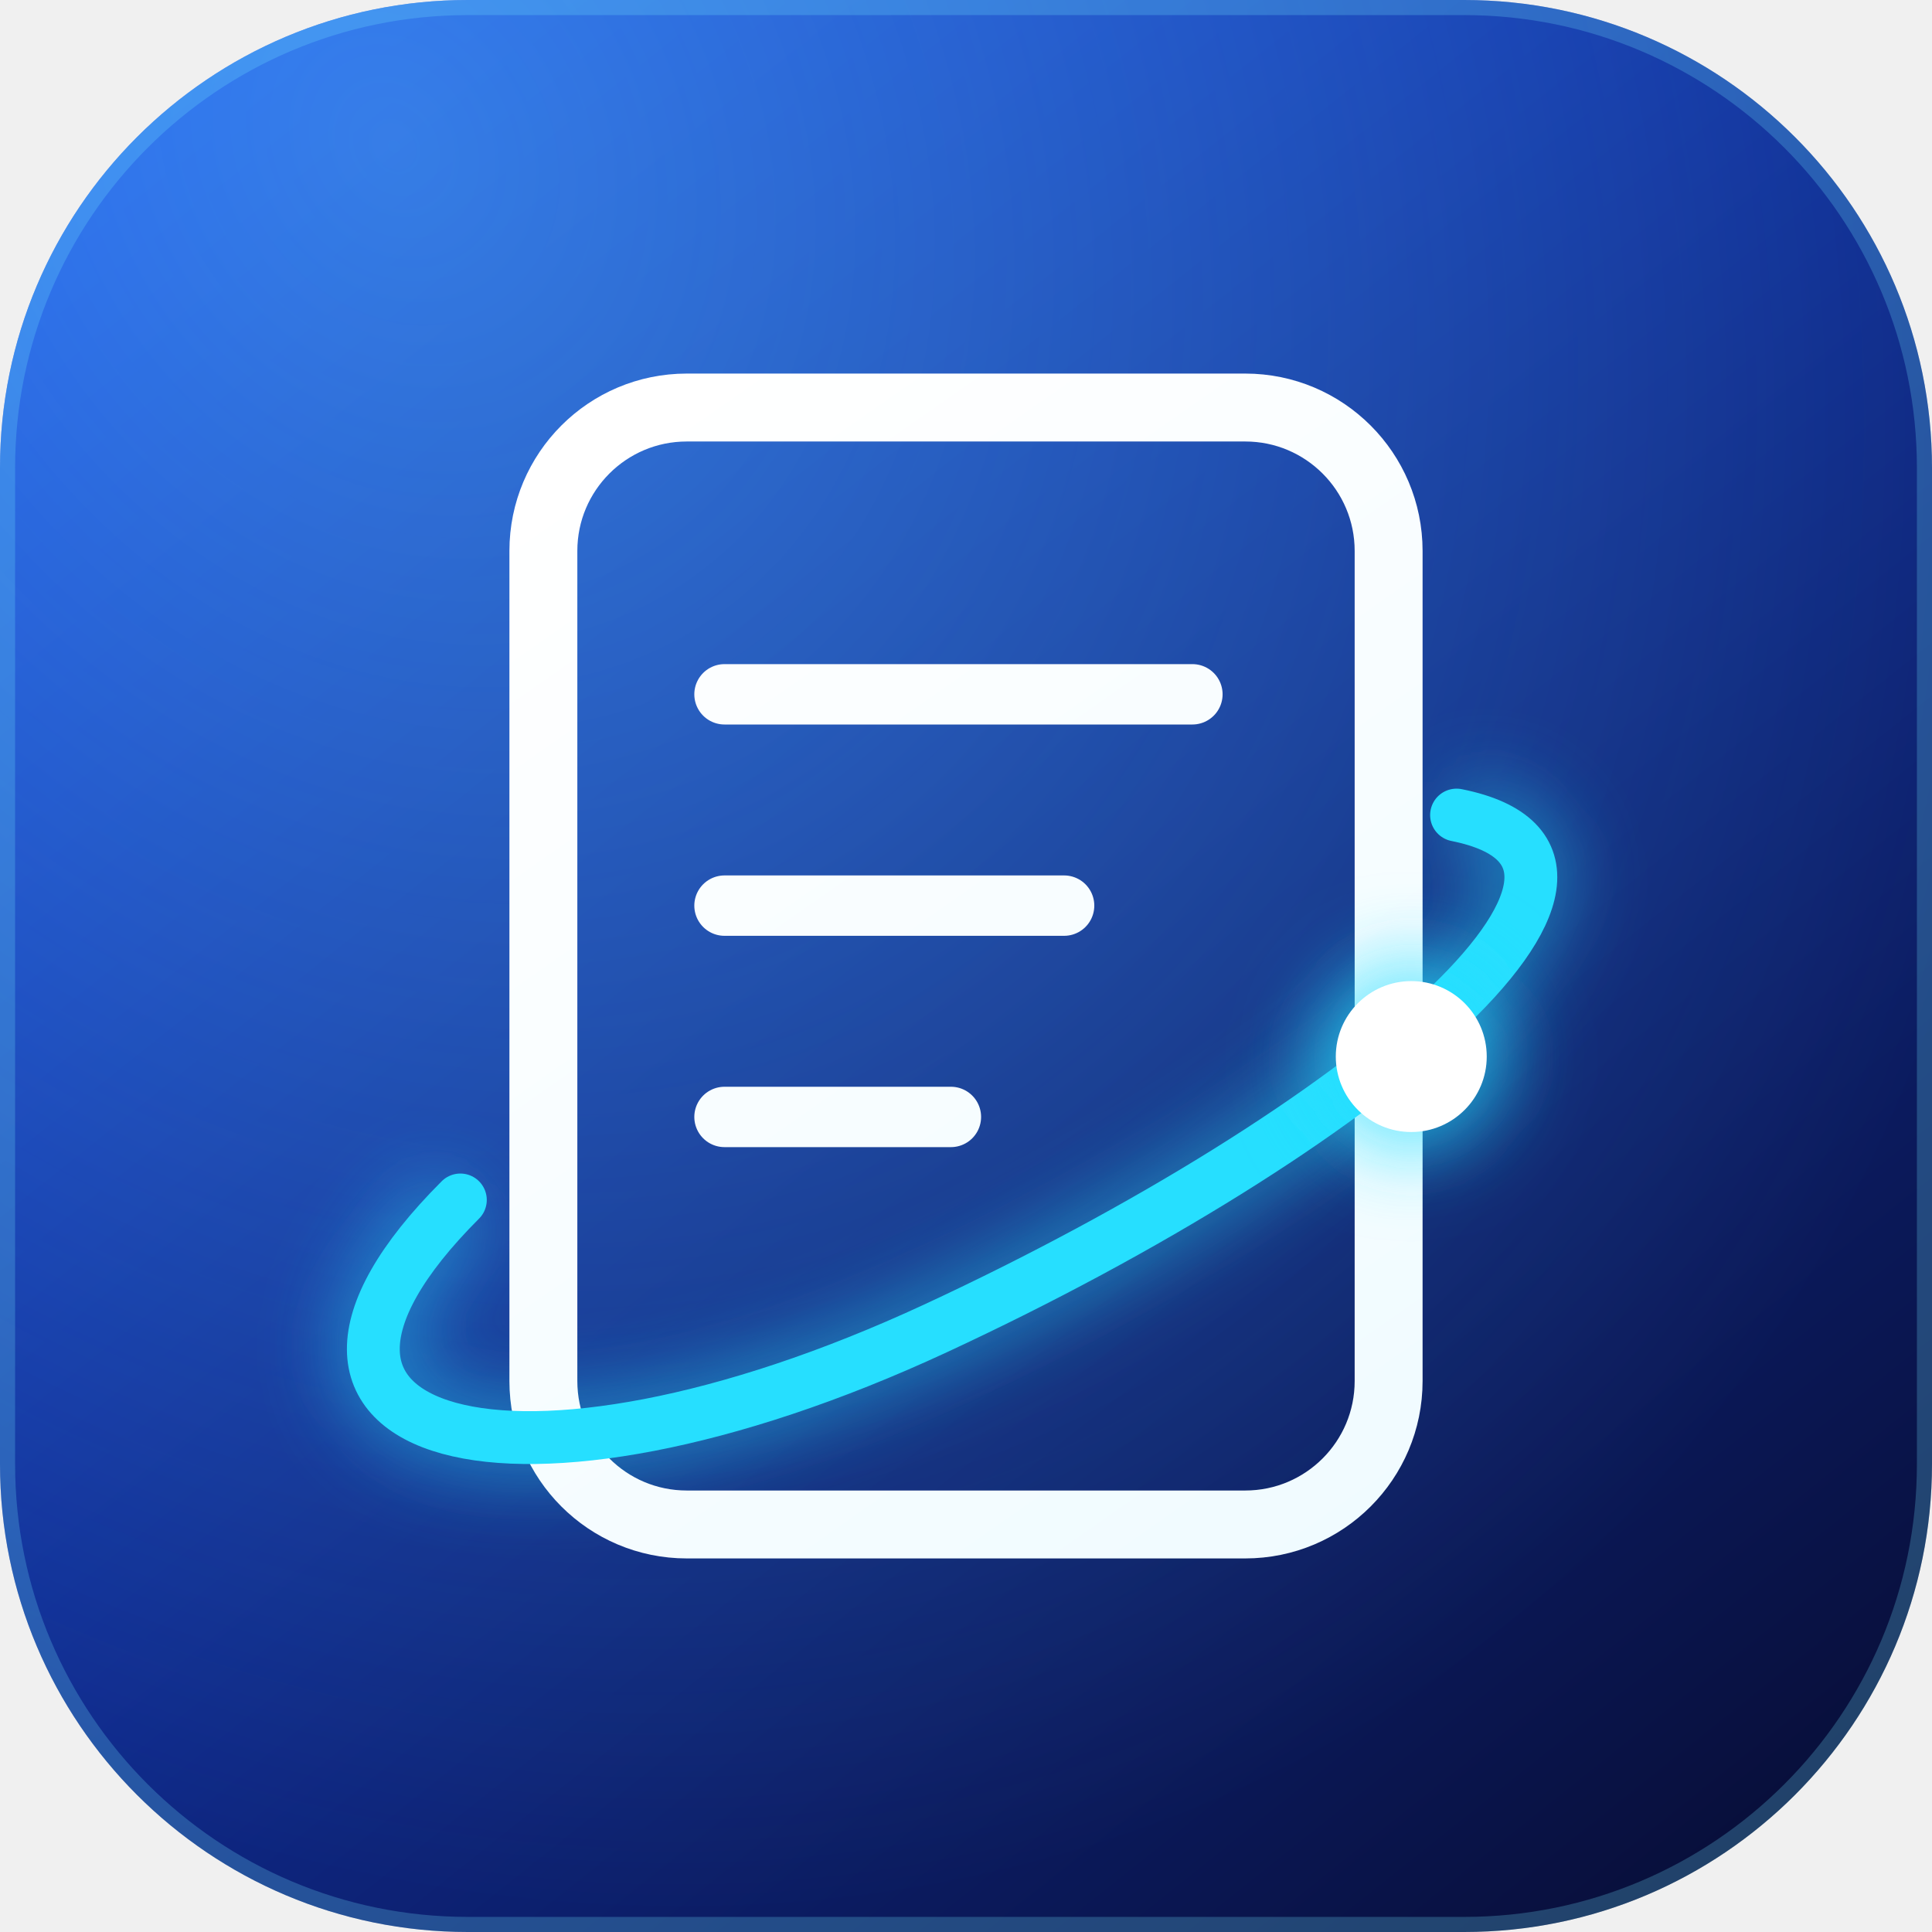
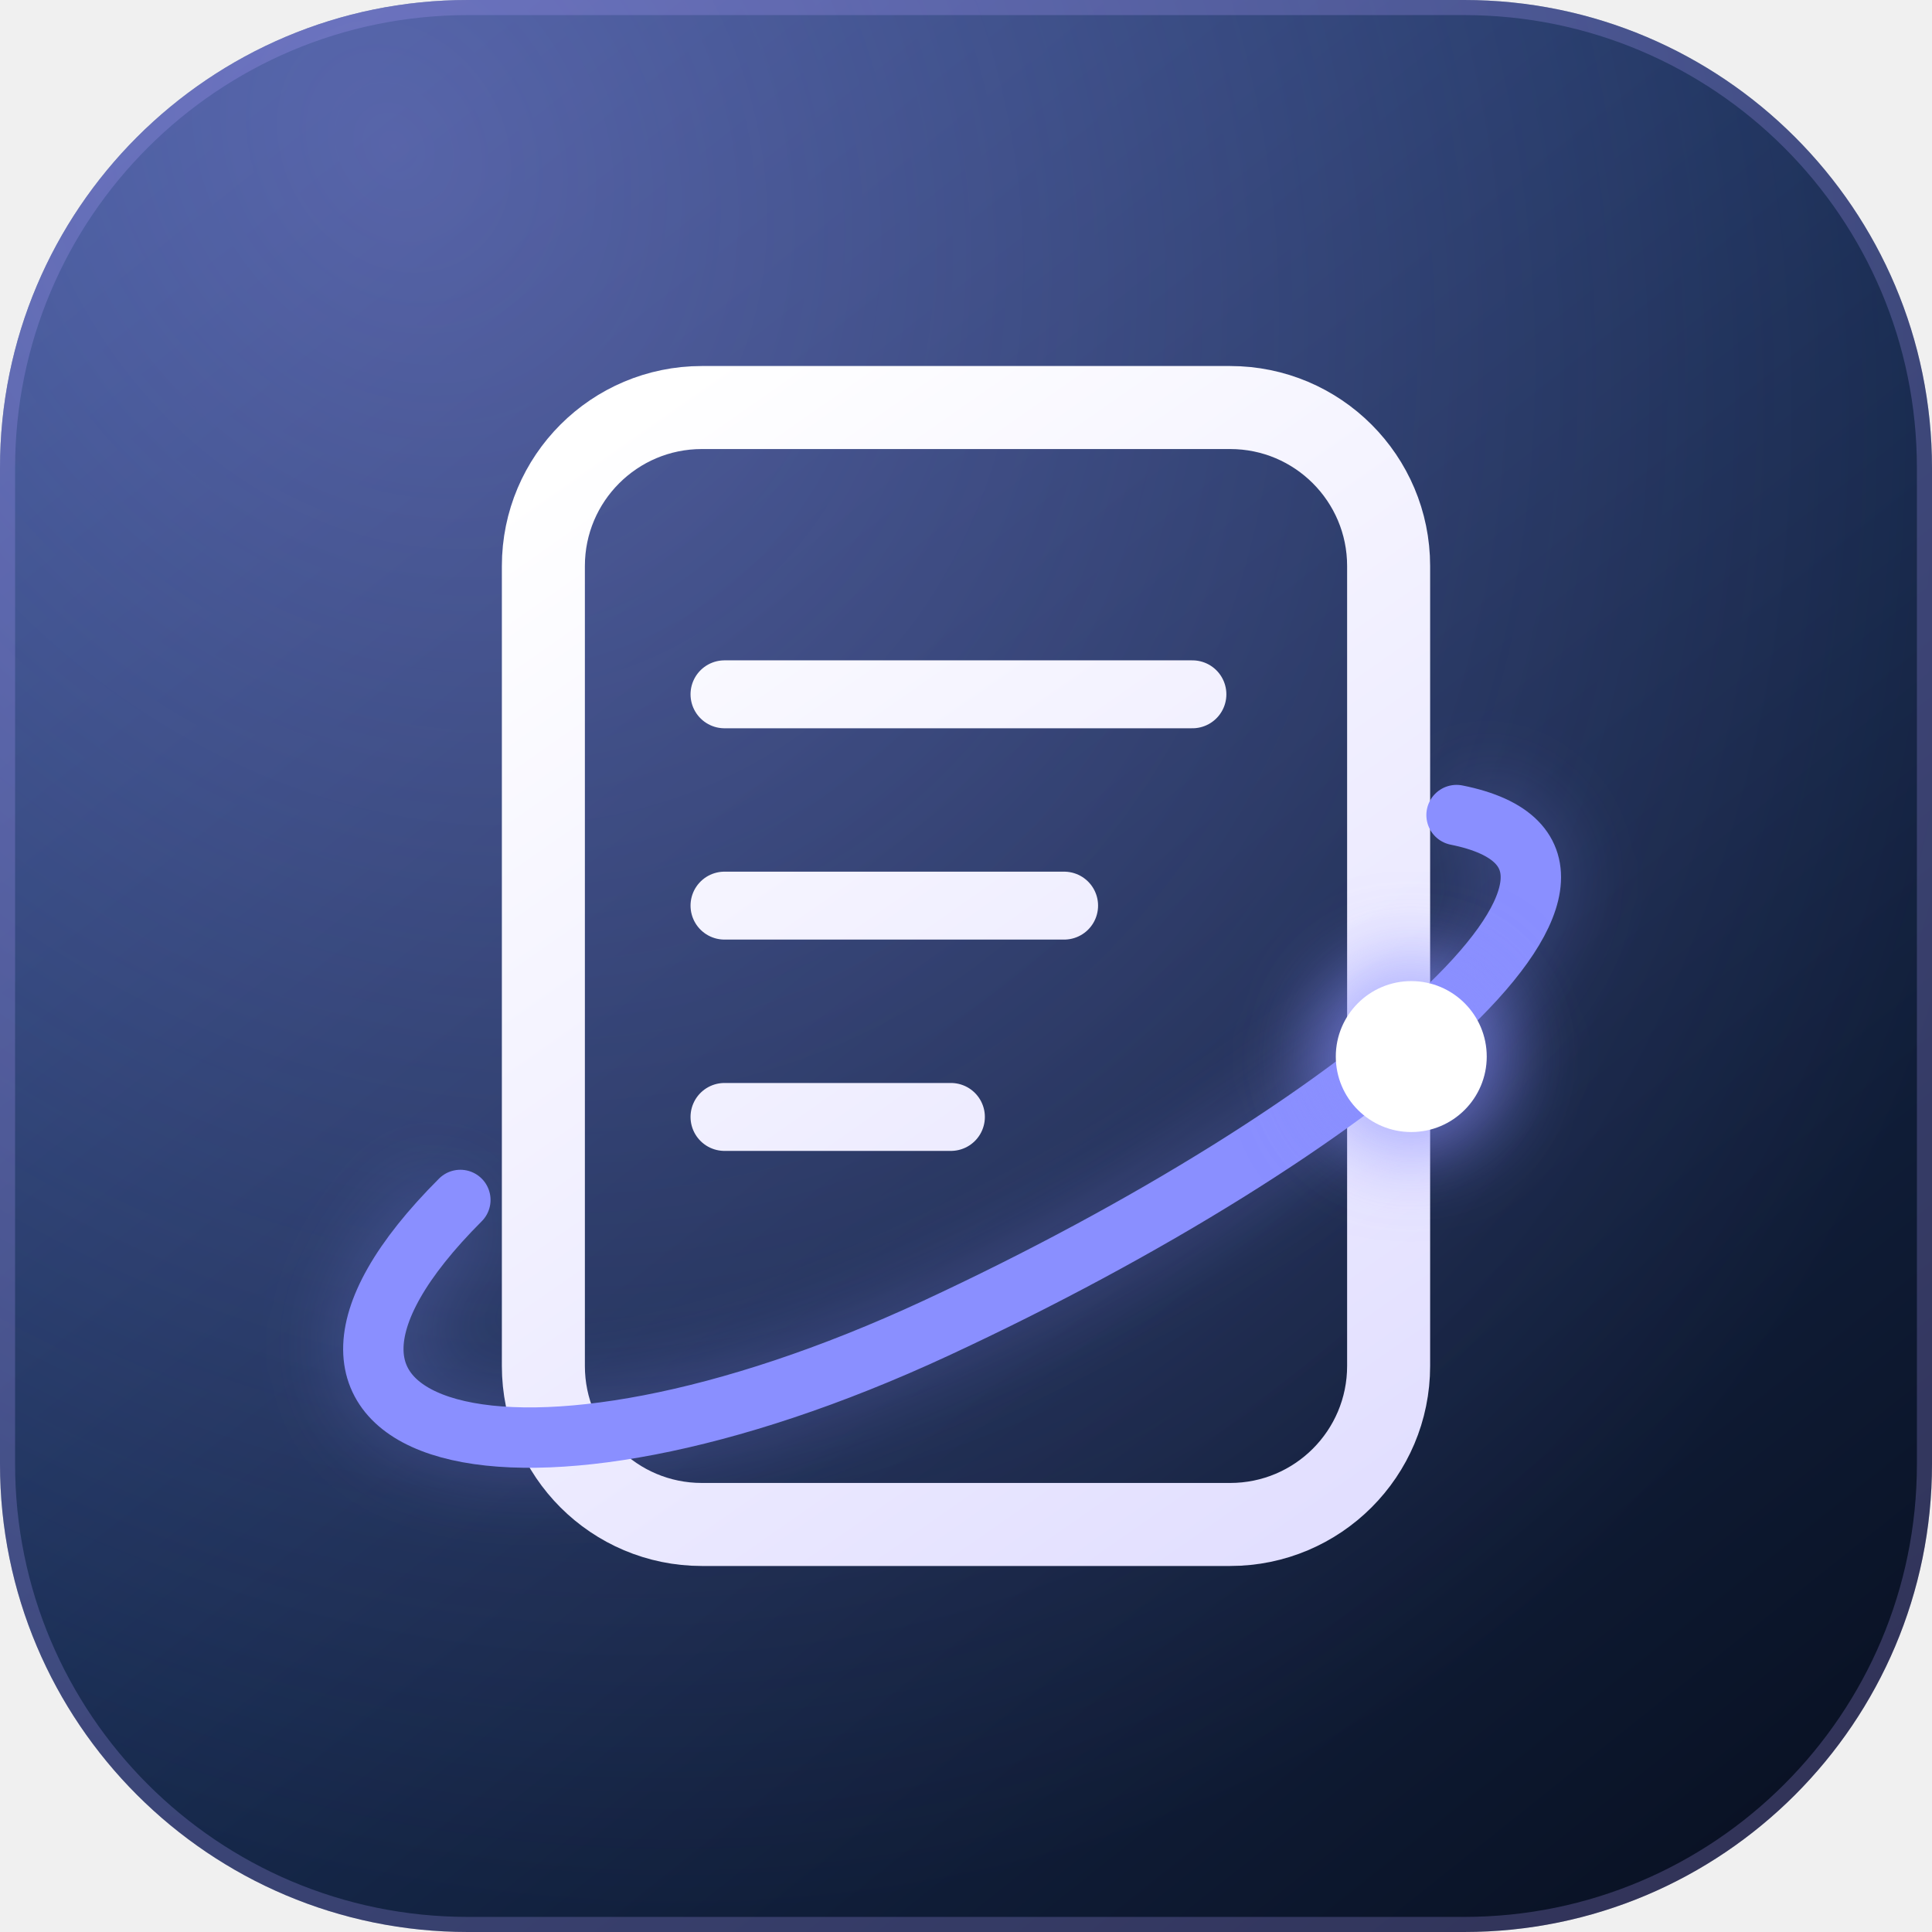
<svg xmlns="http://www.w3.org/2000/svg" viewBox="0 0 256 256" fill="none">
  <defs>
-     <linearGradient id="bg01" x1="20" y1="0" x2="224" y2="256" gradientUnits="userSpaceOnUse">
-       <stop stop-color="#1649ec" />
-       <stop offset="1" stop-color="#080e38" />
+     <linearGradient id="bg09" x1="20" y1="0" x2="224" y2="256" gradientUnits="userSpaceOnUse">
+       <stop stop-color="#284983" />
+       <stop offset="1" stop-color="#091123" />
    </linearGradient>
-     <radialGradient id="light01" cx="0" cy="0" r="1" gradientTransform="translate(53 20) rotate(55) scale(245 200)" gradientUnits="userSpaceOnUse">
-       <stop stop-color="#72e6ff" stop-opacity=".36" />
-       <stop offset="1" stop-color="#72e6ff" stop-opacity="0" />
+     <radialGradient id="light09" cx="0" cy="0" r="1" gradientTransform="translate(53 20) rotate(55) scale(245 200)" gradientUnits="userSpaceOnUse">
+       <stop stop-color="#b2a0ff" stop-opacity=".36" />
+       <stop offset="1" stop-color="#b2a0ff" stop-opacity="0" />
    </radialGradient>
-     <linearGradient id="ink01" x1="85" y1="54" x2="187" y2="200" gradientUnits="userSpaceOnUse">
+     <linearGradient id="ink09" x1="85" y1="54" x2="187" y2="200" gradientUnits="userSpaceOnUse">
      <stop stop-color="#fff" />
-       <stop offset="1" stop-color="#f0fbff" />
+       <stop offset="1" stop-color="#e1deff" />
    </linearGradient>
-     <filter id="glow01" x="-50%" y="-70%" width="200%" height="240%">
+     <filter id="glow09" x="-50%" y="-70%" width="200%" height="240%">
      <feGaussianBlur stdDeviation="5" />
    </filter>
  </defs>
-   <rect width="256" height="256" rx="62" fill="url(#bg01)" />
-   <rect width="256" height="256" rx="62" fill="url(#light01)" />
-   <rect x="1" y="1" width="254" height="254" rx="61" stroke="#72e6ff" stroke-opacity=".24" stroke-width="2" />
-   <g stroke="#26dfff" opacity=".45" filter="url(#glow01)">
-     <path d="M61 159c-32 32 7 43 63 17s99-62 69-68" stroke-width="10" />
+   <g id="background">
+     <rect width="256" height="256" rx="62" fill="url(#bg09)" />
+     <rect width="256" height="256" rx="62" fill="url(#light09)" />
  </g>
-   <rect x="72" y="54" width="112" height="148" rx="19" stroke="url(#ink01)" stroke-width="9" />
-   <path d="M96 92h62M96 120h45M96 148h30" stroke="url(#ink01)" stroke-width="8" stroke-linecap="round" />
-   <path d="M61 159c-32 32 7 43 63 17s99-62 69-68" stroke="#26dfff" stroke-width="7" stroke-linecap="round" />
-   <circle cx="187" cy="140" r="13" fill="#26dfff" opacity=".65" filter="url(#glow01)" />
-   <circle cx="187" cy="140" r="10" fill="#fff" />
+   <rect x="1" y="1" width="254" height="254" rx="61" stroke="#b2a0ff" stroke-opacity=".24" stroke-width="2" />
+   <g id="foreground">
+     <g stroke="#8a8fff" opacity="0.22" filter="url(#glow09)">
+       <path d="M61 159c-32 32 7 43 63 17s99-62 69-68" stroke-width="10" />
+     </g>
+     <rect x="72" y="54" width="112" height="148" rx="21" stroke="url(#ink09)" stroke-width="11" />
+     <path d="M96 92h62M96 120h45M96 148h30" stroke="url(#ink09)" stroke-width="9" stroke-linecap="round" />
+     <path d="M61 159c-32 32 7 43 63 17s99-62 69-68" stroke="#8a8fff" stroke-width="8" stroke-linecap="round" />
+     <circle cx="187" cy="140" r="13" fill="#8a8fff" opacity=".65" filter="url(#glow09)" />
+     <circle cx="187" cy="140" r="10" fill="#fff" />
+   </g>
</svg>
